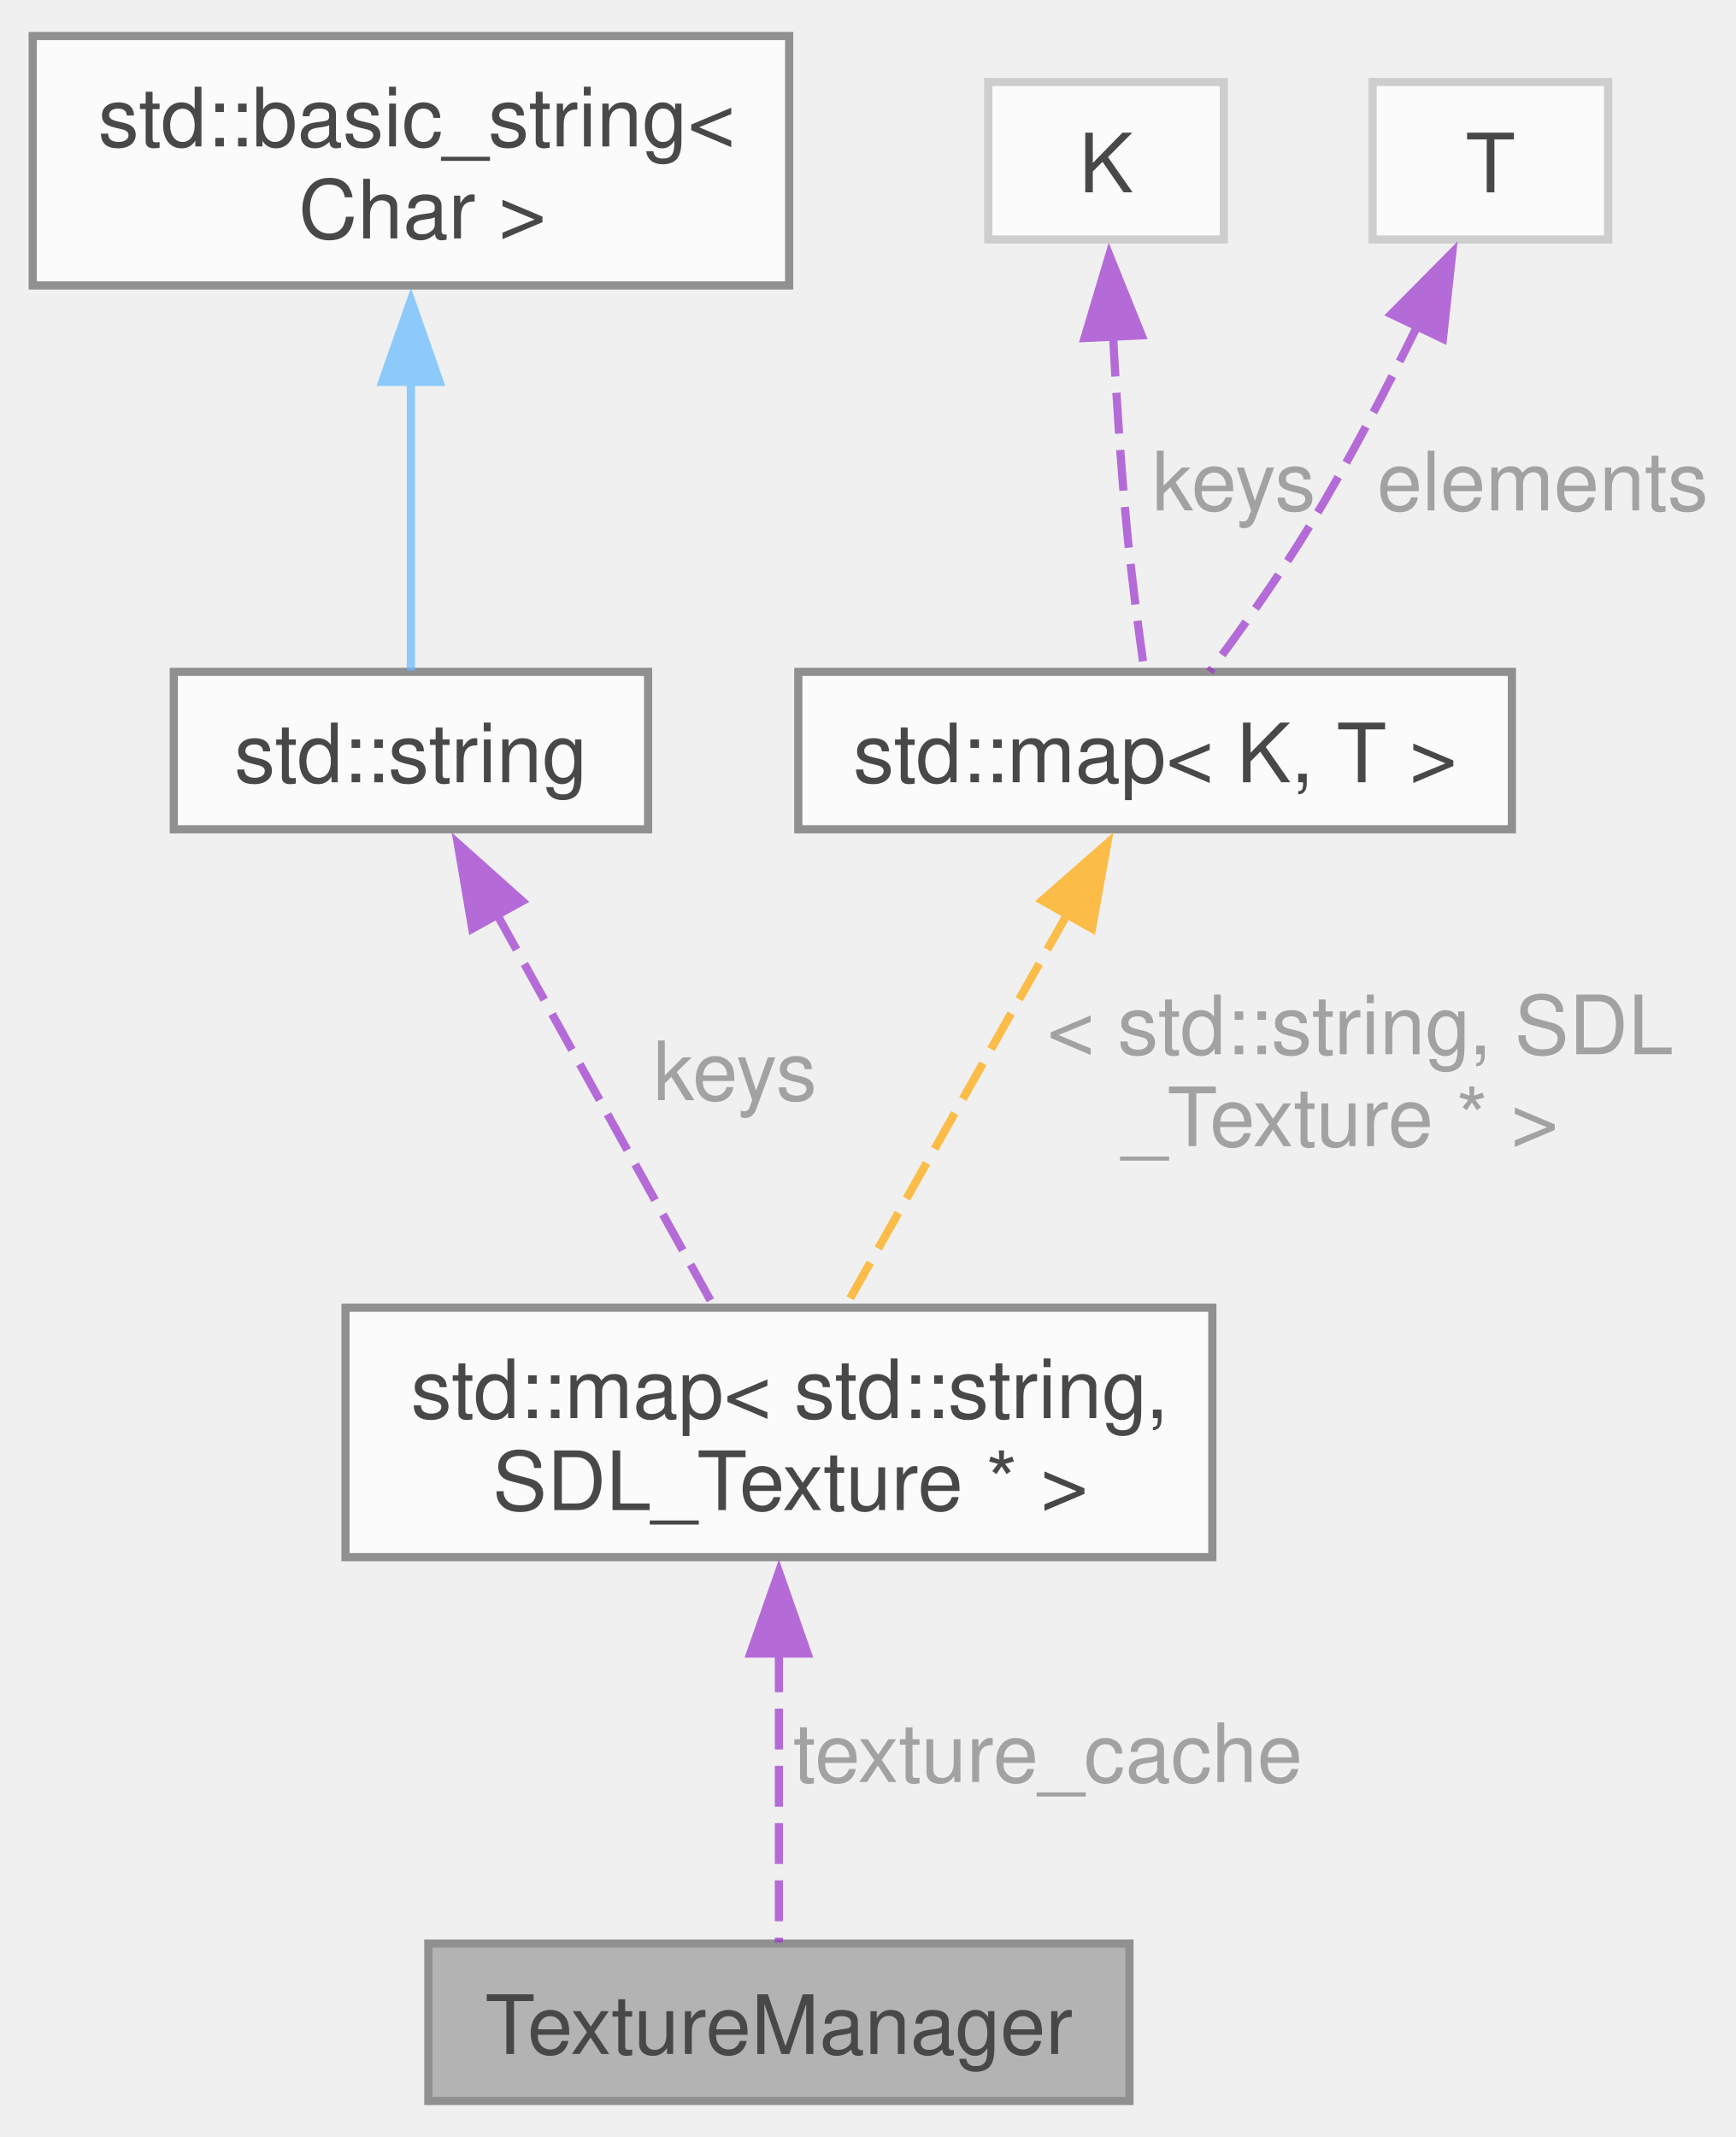
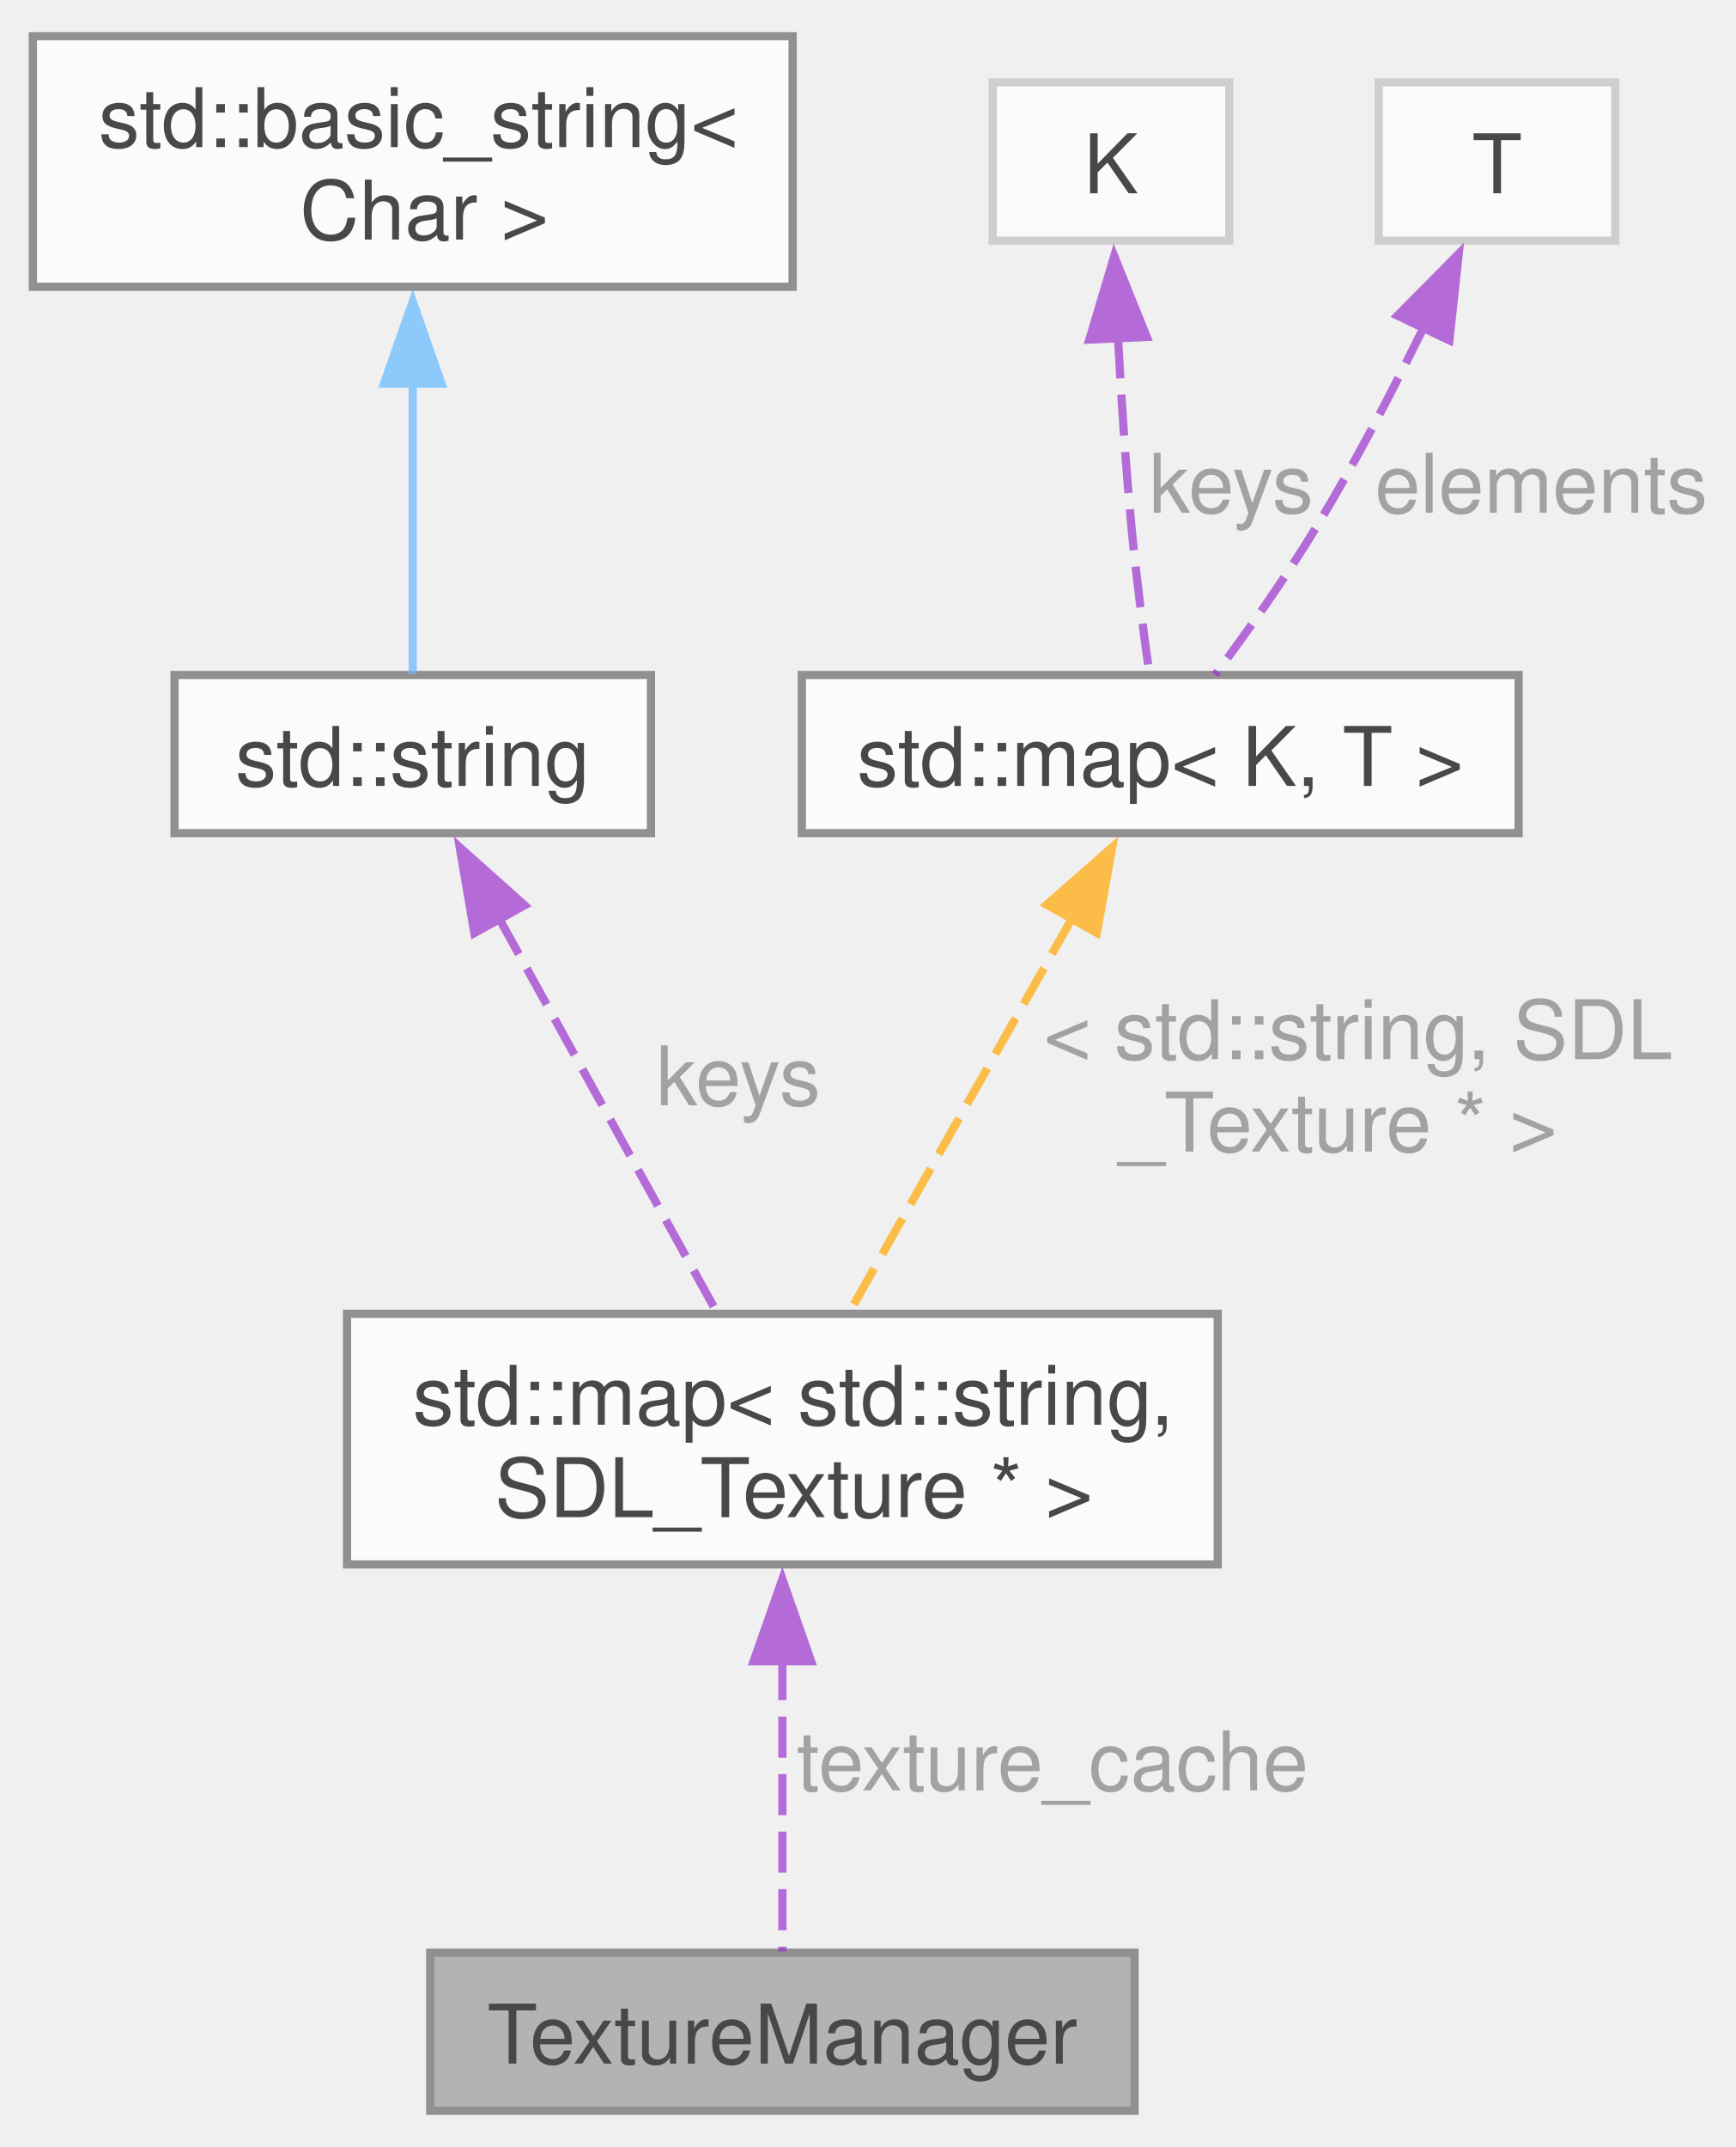
- <svg xmlns="http://www.w3.org/2000/svg" xmlns:xlink="http://www.w3.org/1999/xlink" width="212pt" height="261pt" viewBox="0.00 0.00 212.25 260.50">
+ <svg xmlns="http://www.w3.org/2000/svg" xmlns:xlink="http://www.w3.org/1999/xlink" width="211pt" height="261pt" viewBox="0.00 0.00 211.25 260.50">
  <svg id="main" version="1.1" xml:space="preserve">
    <style type="text/css">
.node, .edge {opacity: 0.7;}
.node.selected, .edge.selected {opacity: 1;}
.edge:hover path { stroke: red; }
.edge:hover polygon { stroke: red; fill: red; }
</style>
    <svg id="graph" class="graph">
      <g id="graph0" class="graph" transform="scale(1 1) rotate(0) translate(4 256.5)">
        <g id="Node000001" class="node">
          <g id="a_Node000001">
            <a xlink:title=" ">
              <polygon fill="#999999" stroke="#666666" points="134.12,-19.25 48.38,-19.25 48.38,0 134.12,0 134.12,-19.25" />
              <text text-anchor="middle" x="91.25" y="-5.75" font-family="Helvetica,sans-Serif" font-size="10.00">TextureManager</text>
            </a>
          </g>
        </g>
        <g id="Node000002" class="node">
          <g id="a_Node000002">
            <a xlink:title=" ">
              <polygon fill="white" stroke="#666666" points="144.25,-97 38.25,-97 38.25,-66.5 144.25,-66.5 144.25,-97" />
              <text text-anchor="start" x="46.25" y="-83.5" font-family="Helvetica,sans-Serif" font-size="10.00">std::map&lt; std::string,</text>
              <text text-anchor="middle" x="91.25" y="-72.25" font-family="Helvetica,sans-Serif" font-size="10.00"> SDL_Texture * &gt;</text>
            </a>
          </g>
        </g>
        <g id="edge1_Node000001_Node000002" class="edge">
          <g id="a_edge1_Node000001_Node000002">
            <a xlink:title=" ">
              <path fill="none" stroke="#9a32cd" stroke-dasharray="5,2" d="M91.25,-54.98C91.25,-42.48 91.25,-28.27 91.25,-19.38" />
              <polygon fill="#9a32cd" stroke="#9a32cd" points="87.75,-54.71 91.25,-64.71 94.75,-54.71 87.75,-54.71" />
            </a>
          </g>
          <text text-anchor="middle" x="122.75" y="-39" font-family="Helvetica,sans-Serif" font-size="10.00" fill="grey"> texture_cache</text>
        </g>
        <g id="Node000003" class="node">
          <g id="a_Node000003">
            <a xlink:title=" ">
              <polygon fill="white" stroke="#666666" points="75.25,-174.75 17.25,-174.75 17.25,-155.5 75.25,-155.5 75.25,-174.75" />
              <text text-anchor="middle" x="46.25" y="-161.25" font-family="Helvetica,sans-Serif" font-size="10.00">std::string</text>
            </a>
          </g>
        </g>
        <g id="edge2_Node000002_Node000003" class="edge">
          <g id="a_edge2_Node000002_Node000003">
            <a xlink:title=" ">
              <path fill="none" stroke="#9a32cd" stroke-dasharray="5,2" d="M56.74,-145.16C64.82,-130.55 75.82,-110.66 83.21,-97.29" />
              <polygon fill="#9a32cd" stroke="#9a32cd" points="53.75,-143.34 51.97,-153.78 59.87,-146.72 53.75,-143.34" />
            </a>
          </g>
          <text text-anchor="middle" x="84.5" y="-122.38" font-family="Helvetica,sans-Serif" font-size="10.00" fill="grey"> keys</text>
        </g>
        <g id="Node000004" class="node">
          <g id="a_Node000004">
            <a xlink:title=" ">
              <polygon fill="white" stroke="#666666" points="92.5,-252.5 0,-252.5 0,-222 92.5,-222 92.5,-252.5" />
              <text text-anchor="start" x="8" y="-239" font-family="Helvetica,sans-Serif" font-size="10.00">std::basic_string&lt;</text>
              <text text-anchor="middle" x="46.25" y="-227.75" font-family="Helvetica,sans-Serif" font-size="10.00"> Char &gt;</text>
            </a>
          </g>
        </g>
        <g id="edge3_Node000003_Node000004" class="edge">
          <g id="a_edge3_Node000003_Node000004">
            <a xlink:title=" ">
              <path fill="none" stroke="#63b8ff" d="M46.25,-210.48C46.25,-197.98 46.25,-183.77 46.25,-174.88" />
              <polygon fill="#63b8ff" stroke="#63b8ff" points="42.75,-210.21 46.25,-220.21 49.75,-210.21 42.75,-210.21" />
            </a>
          </g>
        </g>
        <g id="Node000005" class="node">
          <g id="a_Node000005">
            <a xlink:title=" ">
              <polygon fill="white" stroke="#666666" points="180.88,-174.75 93.62,-174.75 93.62,-155.5 180.88,-155.5 180.88,-174.75" />
              <text text-anchor="middle" x="137.25" y="-161.25" font-family="Helvetica,sans-Serif" font-size="10.00">std::map&lt; K, T &gt;</text>
            </a>
          </g>
        </g>
        <g id="edge4_Node000002_Node000005" class="edge">
          <g id="a_edge4_Node000002_Node000005">
            <a xlink:title=" ">
              <path fill="none" stroke="orange" stroke-dasharray="5,2" d="M126.53,-145.16C118.27,-130.55 107.03,-110.66 99.47,-97.29" />
              <polygon fill="orange" stroke="orange" points="123.44,-146.8 131.41,-153.79 129.53,-143.36 123.44,-146.8" />
            </a>
          </g>
-           <text text-anchor="start" x="121.25" y="-128" font-family="Helvetica,sans-Serif" font-size="10.00" fill="grey"> &lt; std::string, SDL</text>
-           <text text-anchor="middle" x="159.88" y="-116.75" font-family="Helvetica,sans-Serif" font-size="10.00" fill="grey">_Texture * &gt;</text>
+           <text text-anchor="start" x="120.25" y="-128" font-family="Helvetica,sans-Serif" font-size="10.00" fill="grey"> &lt; std::string, SDL</text>
+           <text text-anchor="middle" x="158.88" y="-116.75" font-family="Helvetica,sans-Serif" font-size="10.00" fill="grey">_Texture * &gt;</text>
        </g>
        <g id="Node000006" class="node">
          <g id="a_Node000006">
            <a xlink:title=" ">
              <polygon fill="white" stroke="#bfbfbf" points="145.65,-246.88 116.85,-246.88 116.85,-227.62 145.65,-227.62 145.65,-246.88" />
              <text text-anchor="middle" x="131.25" y="-233.38" font-family="Helvetica,sans-Serif" font-size="10.00">K</text>
            </a>
          </g>
        </g>
        <g id="edge5_Node000005_Node000006" class="edge">
          <g id="a_edge5_Node000005_Node000006">
            <a xlink:title=" ">
              <path fill="none" stroke="#9a32cd" stroke-dasharray="5,2" d="M132.11,-215.86C132.5,-208.56 133.04,-200.28 133.75,-192.75 134.31,-186.81 135.19,-180.15 135.92,-174.98" />
              <polygon fill="#9a32cd" stroke="#9a32cd" points="128.62,-215.57 131.65,-225.73 135.61,-215.9 128.62,-215.57" />
            </a>
          </g>
-           <text text-anchor="middle" x="145.5" y="-194.5" font-family="Helvetica,sans-Serif" font-size="10.00" fill="grey"> keys</text>
+           <text text-anchor="middle" x="144.5" y="-194.5" font-family="Helvetica,sans-Serif" font-size="10.00" fill="grey"> keys</text>
        </g>
        <g id="Node000007" class="node">
          <g id="a_Node000007">
            <a xlink:title=" ">
              <polygon fill="white" stroke="#bfbfbf" points="192.65,-246.88 163.85,-246.88 163.85,-227.62 192.65,-227.62 192.65,-246.88" />
              <text text-anchor="middle" x="178.25" y="-233.38" font-family="Helvetica,sans-Serif" font-size="10.00">T</text>
            </a>
          </g>
        </g>
        <g id="edge6_Node000005_Node000007" class="edge">
          <g id="a_edge6_Node000005_Node000007">
            <a xlink:title=" ">
              <path fill="none" stroke="#9a32cd" stroke-dasharray="5,2" d="M169.38,-217.18C165.59,-209.45 160.96,-200.53 156.25,-192.75 152.49,-186.53 147.74,-179.87 143.93,-174.77" />
              <polygon fill="#9a32cd" stroke="#9a32cd" points="166.13,-218.49 173.59,-226.01 172.45,-215.48 166.13,-218.49" />
            </a>
          </g>
-           <text text-anchor="middle" x="183.25" y="-194.5" font-family="Helvetica,sans-Serif" font-size="10.00" fill="grey"> elements</text>
+           <text text-anchor="middle" x="182.25" y="-194.5" font-family="Helvetica,sans-Serif" font-size="10.00" fill="grey"> elements</text>
        </g>
      </g>
    </svg>
  </svg>
  <style type="text/css">

[data-mouse-over-selected='false'] { opacity: 0.7; }
[data-mouse-over-selected='true']  { opacity: 1.0; }

</style>
</svg>
